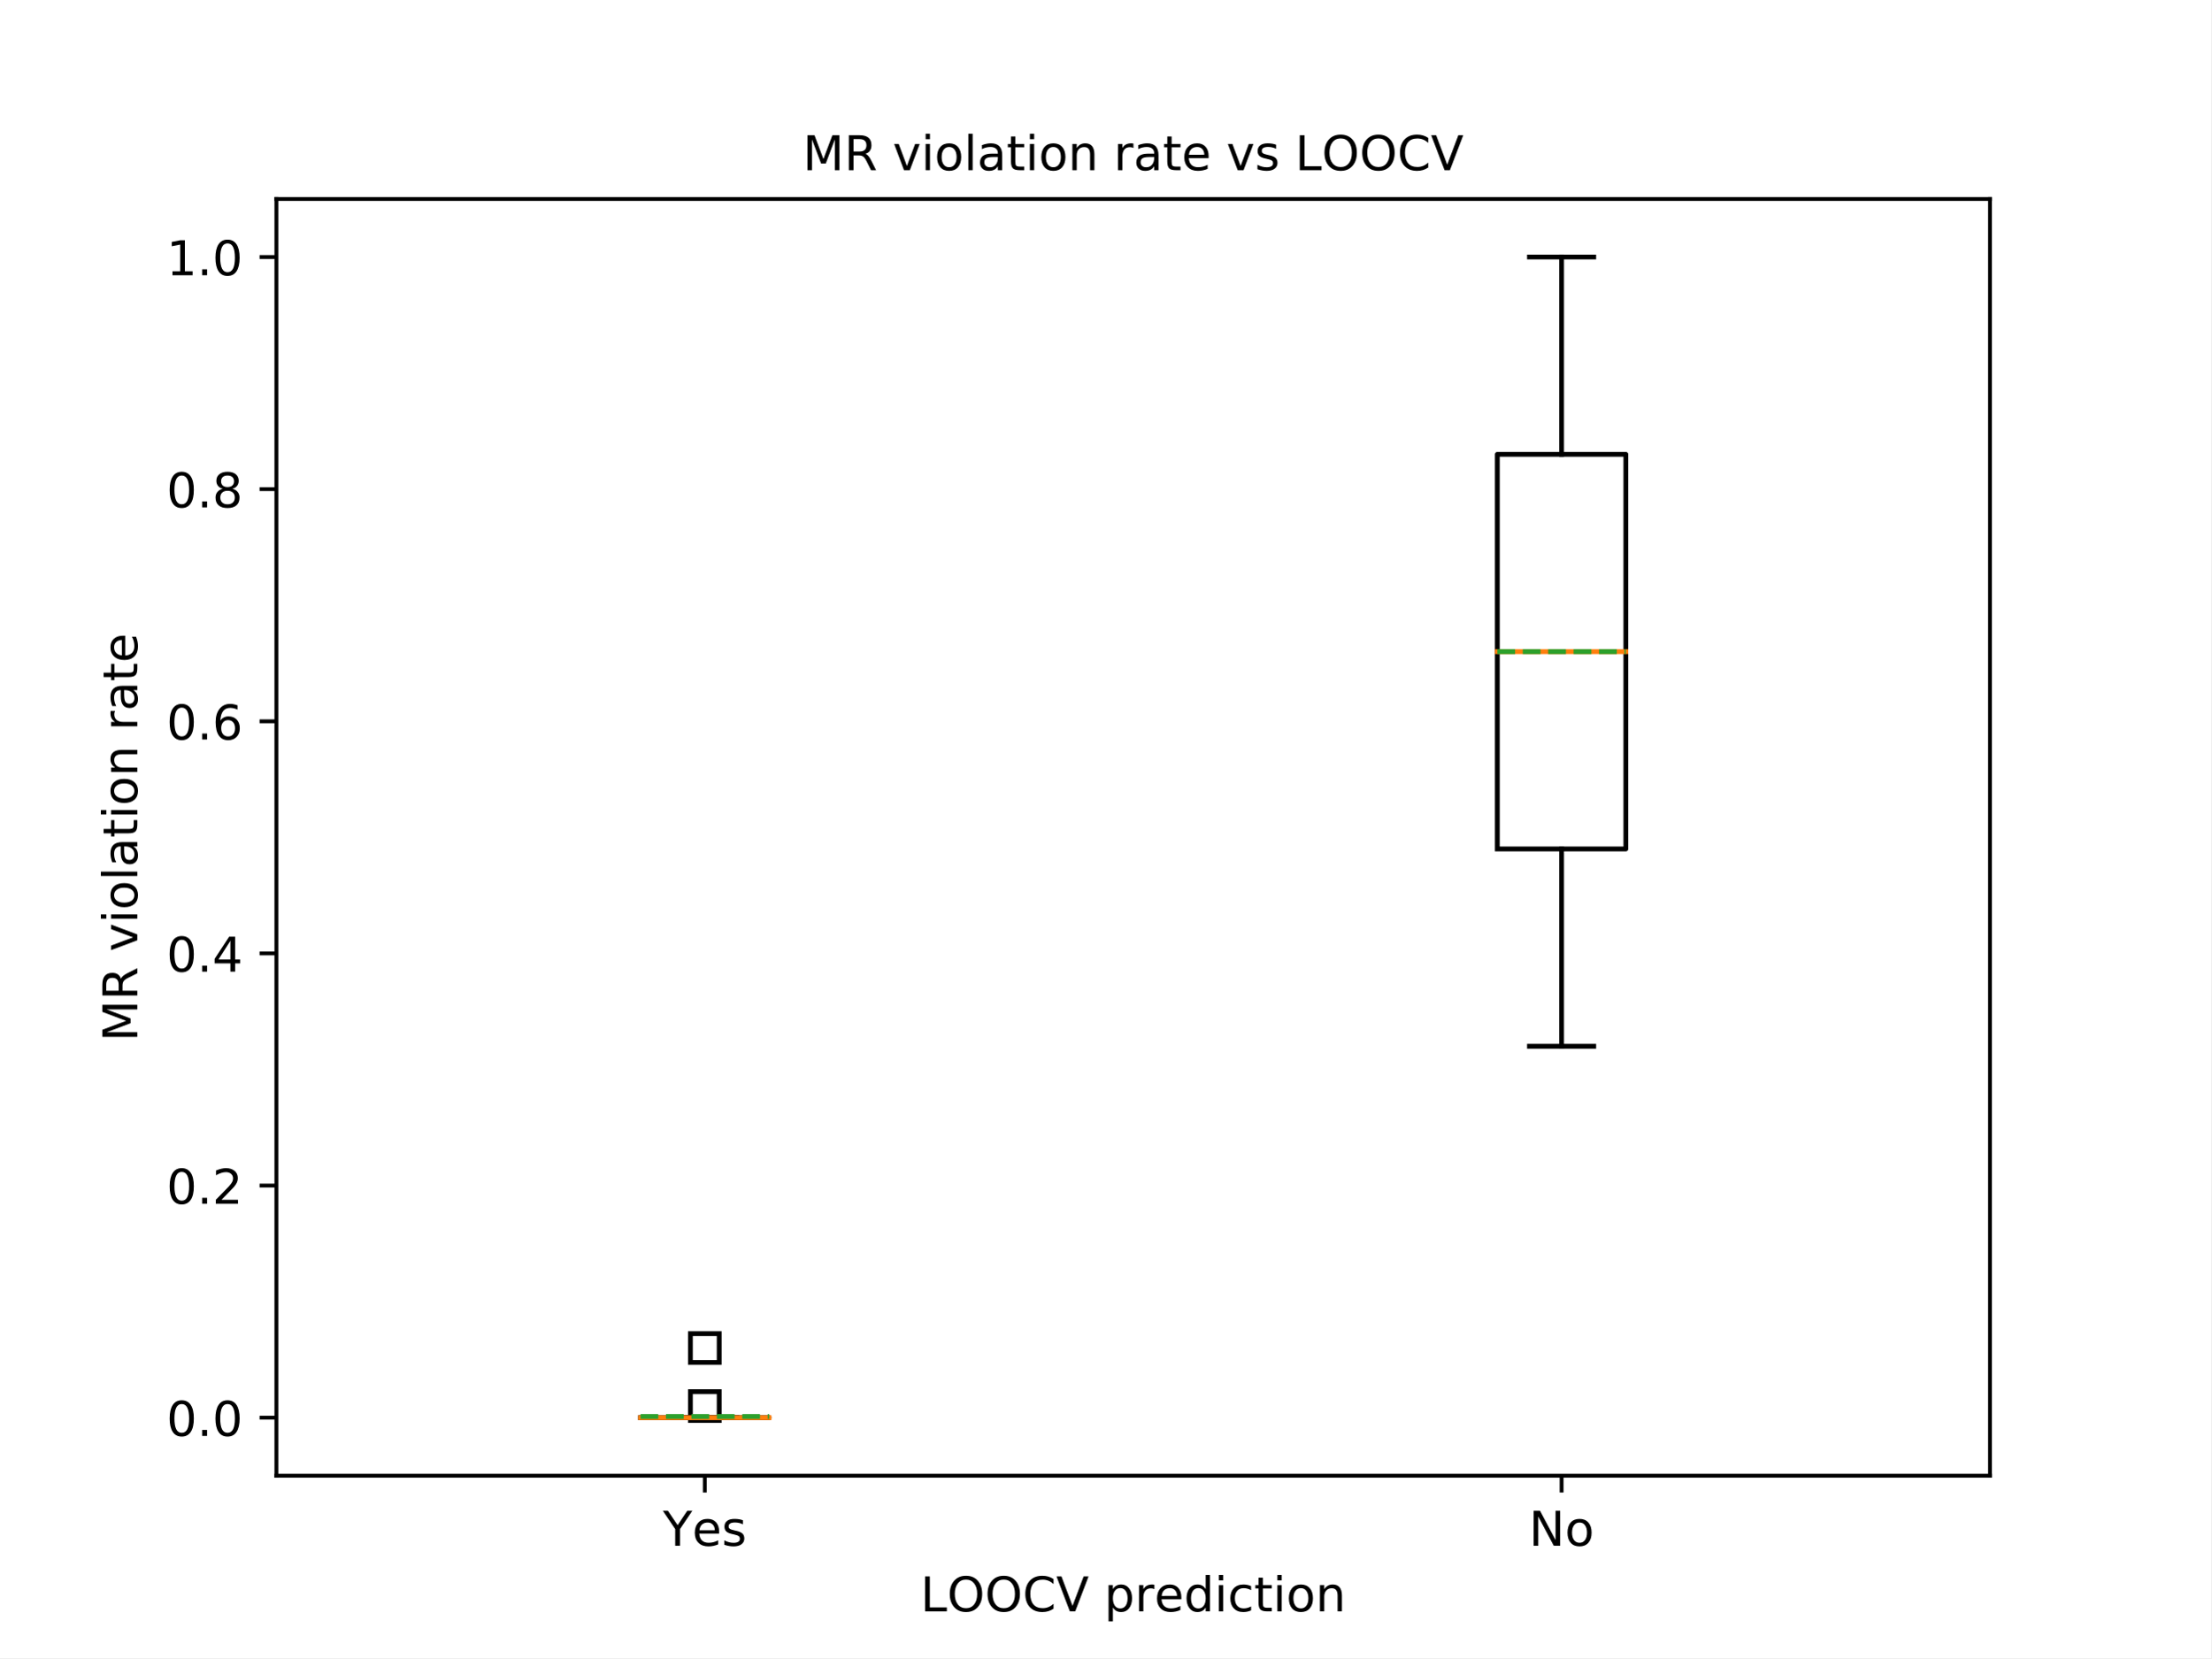
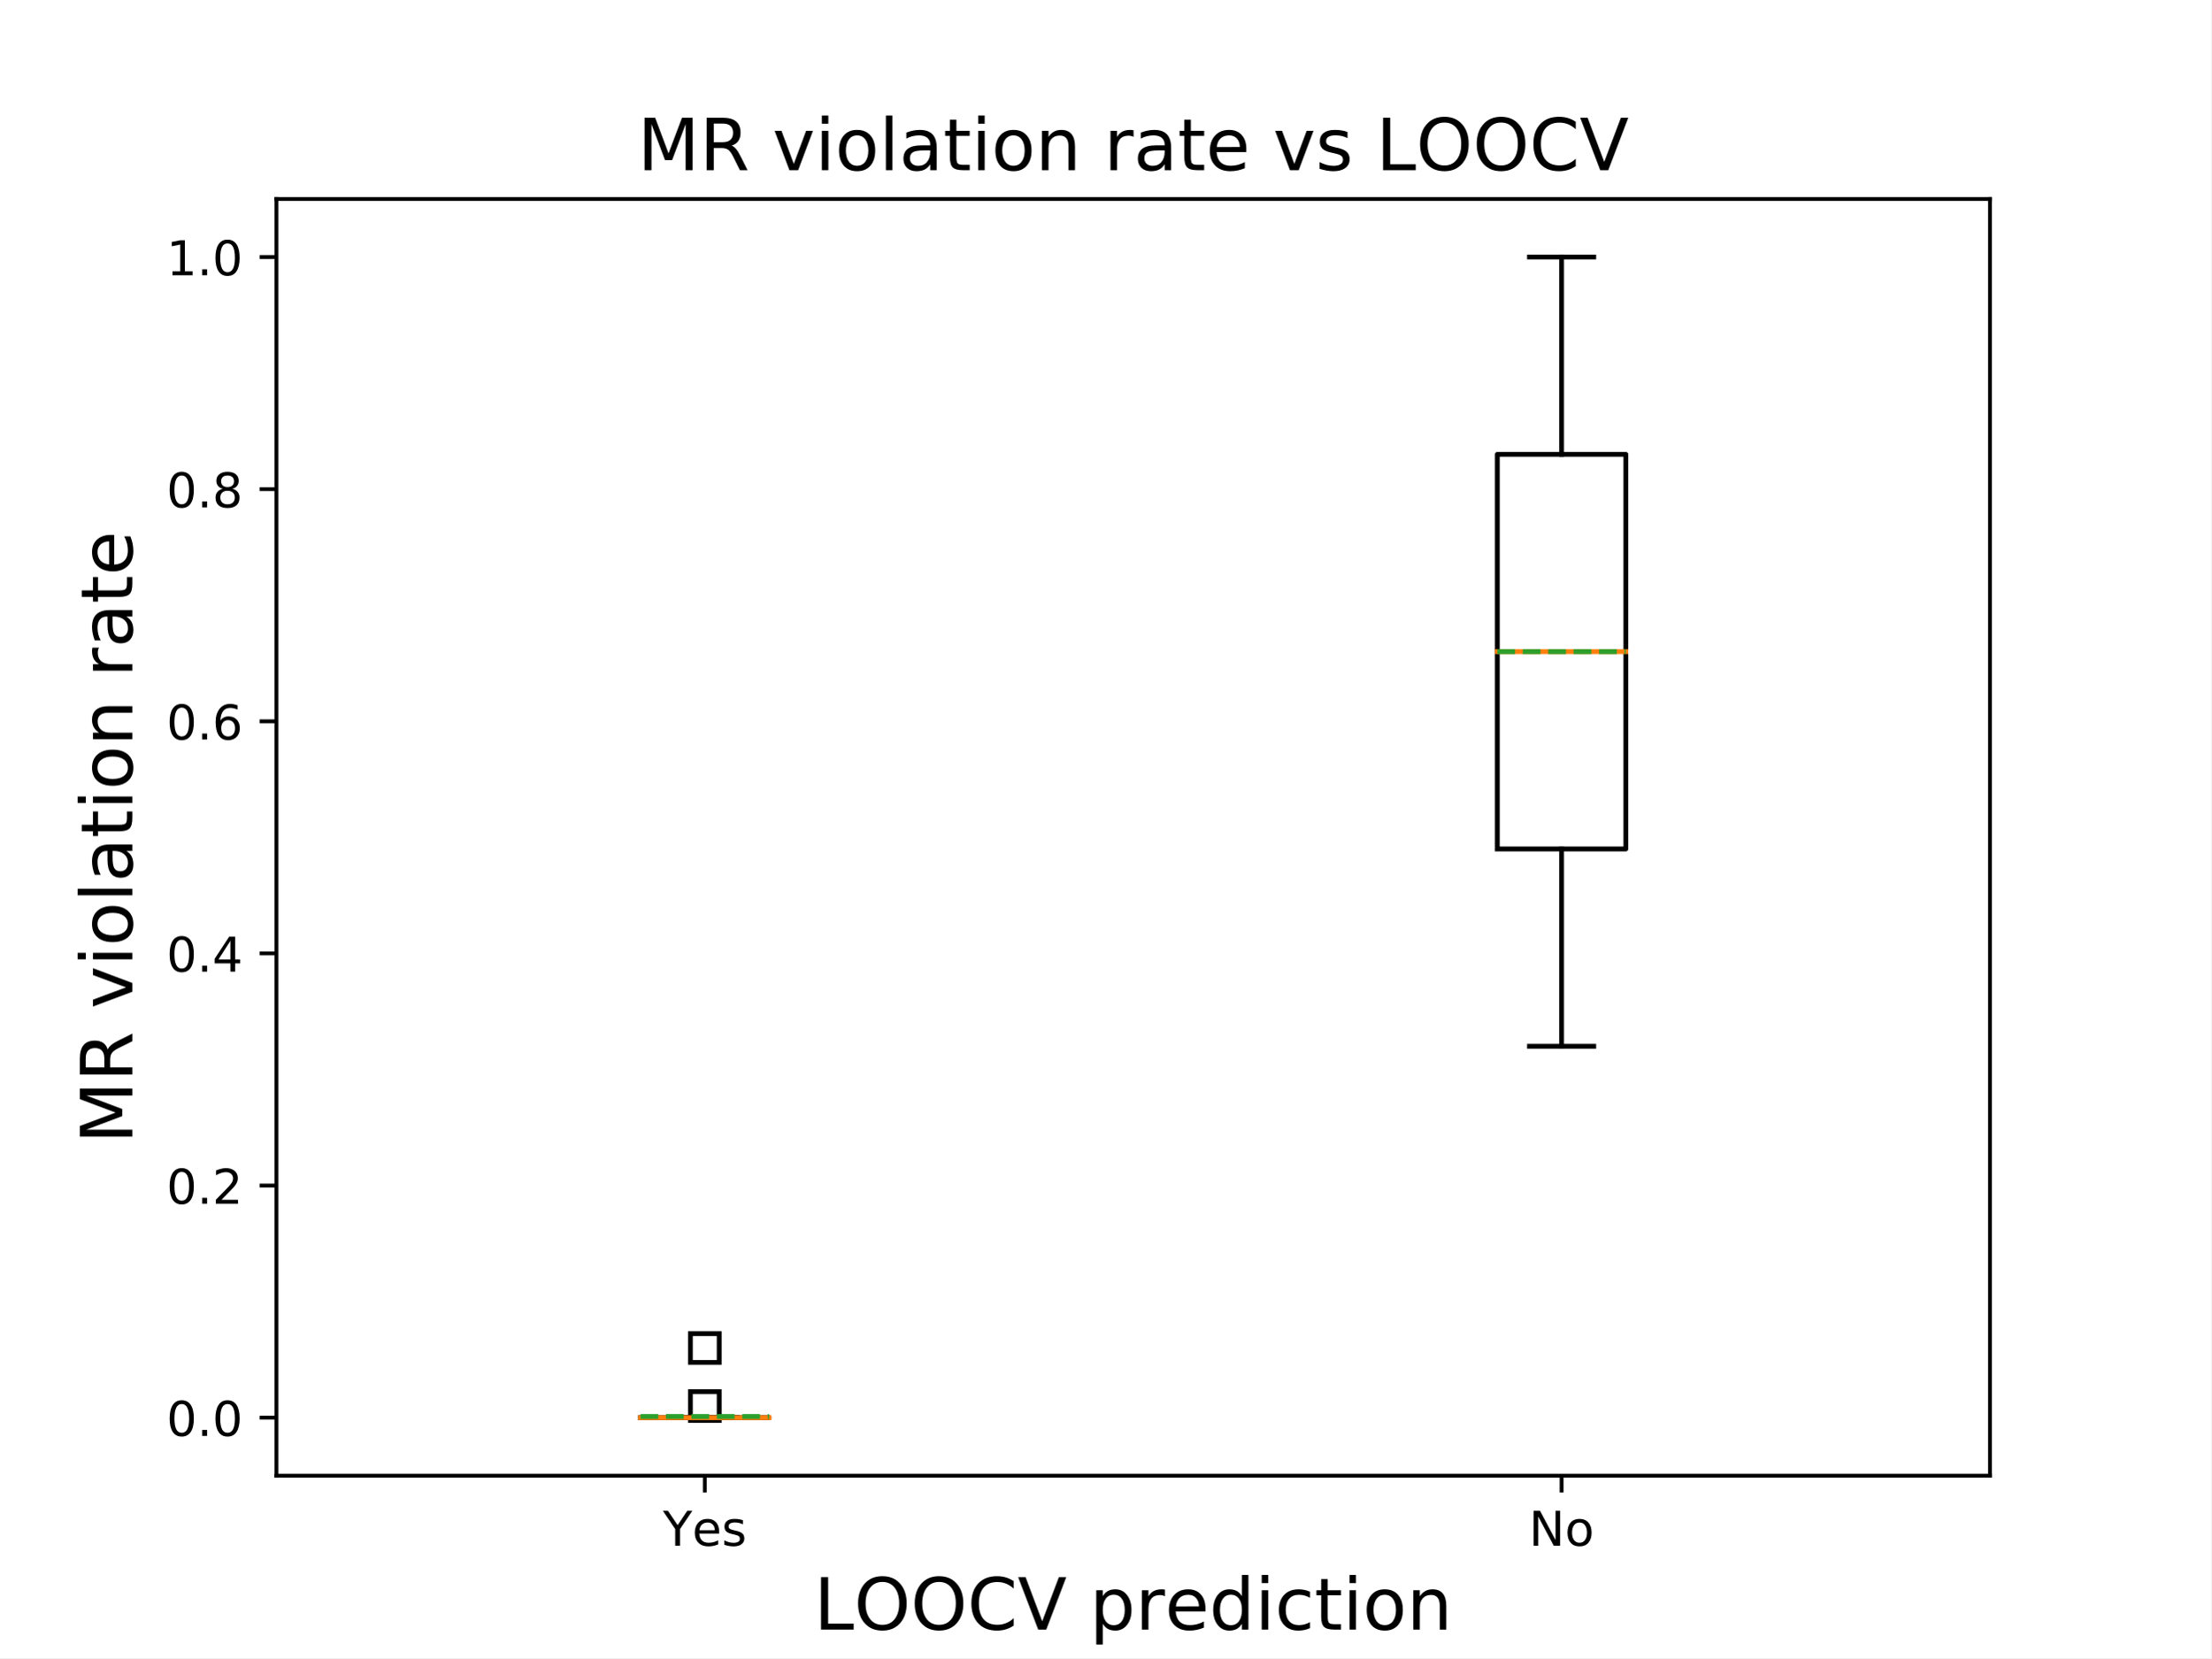
<svg xmlns="http://www.w3.org/2000/svg" xmlns:xlink="http://www.w3.org/1999/xlink" height="345.6pt" version="1.1" viewBox="0 0 460.8 345.6" width="460.8pt">
  <defs>
    <style type="text/css">
*{stroke-linecap:butt;stroke-linejoin:round;}
  </style>
  </defs>
  <g id="figure_1">
    <g id="patch_1">
      <path d="M 0 345.6  L 460.8 345.6  L 460.8 0  L 0 0  z " style="fill:#ffffff;" />
    </g>
    <g id="axes_1">
      <g id="patch_2">
        <path d="M 57.6 307.584  L 414.72 307.584  L 414.72 41.472  L 57.6 41.472  z " style="fill:#ffffff;" />
      </g>
      <g id="matplotlib.axis_1">
        <g id="xtick_1">
          <g id="line2d_1">
            <defs>
-               <path d="M 0 0  L 0 3.5  " id="mff5d4152f6" style="stroke:#000000;stroke-width:0.8;" />
-             </defs>
-             <g>
-               <use style="stroke:#000000;stroke-width:0.8;" x="146.88" xlink:href="#mff5d4152f6" y="307.584" />
+               <path d="M 0 0  L 0 3.5  " id="ma01ebd9121" style="stroke:#000000;stroke-width:0.8;" />
+             </defs>
+             <g>
+               <use style="stroke:#000000;stroke-width:0.8;" x="146.88" xlink:href="#ma01ebd9121" y="307.584" />
            </g>
          </g>
          <g id="text_1">
            <defs>
              <path d="M -0.203 72.906  L 10.406 72.906  L 30.609 42.922  L 50.688 72.906  L 61.281 72.906  L 35.5 34.719  L 35.5 0  L 25.594 0  L 25.594 34.719  z " id="DejaVuSans-89" />
              <path d="M 56.203 29.594  L 56.203 25.203  L 14.891 25.203  Q 15.484 15.922 20.484 11.062  Q 25.484 6.203 34.422 6.203  Q 39.594 6.203 44.453 7.469  Q 49.312 8.734 54.109 11.281  L 54.109 2.781  Q 49.266 0.734 44.188 -0.344  Q 39.109 -1.422 33.891 -1.422  Q 20.797 -1.422 13.156 6.188  Q 5.516 13.812 5.516 26.812  Q 5.516 40.234 12.766 48.109  Q 20.016 56 32.328 56  Q 43.359 56 49.781 48.891  Q 56.203 41.797 56.203 29.594  z M 47.219 32.234  Q 47.125 39.594 43.094 43.984  Q 39.062 48.391 32.422 48.391  Q 24.906 48.391 20.391 44.141  Q 15.875 39.891 15.188 32.172  z " id="DejaVuSans-101" />
              <path d="M 44.281 53.078  L 44.281 44.578  Q 40.484 46.531 36.375 47.5  Q 32.281 48.484 27.875 48.484  Q 21.188 48.484 17.844 46.438  Q 14.5 44.391 14.5 40.281  Q 14.5 37.156 16.891 35.375  Q 19.281 33.594 26.516 31.984  L 29.594 31.297  Q 39.156 29.25 43.188 25.516  Q 47.219 21.781 47.219 15.094  Q 47.219 7.469 41.188 3.016  Q 35.156 -1.422 24.609 -1.422  Q 20.219 -1.422 15.453 -0.562  Q 10.688 0.297 5.422 2  L 5.422 11.281  Q 10.406 8.688 15.234 7.391  Q 20.062 6.109 24.812 6.109  Q 31.156 6.109 34.562 8.281  Q 37.984 10.453 37.984 14.406  Q 37.984 18.062 35.516 20.016  Q 33.062 21.969 24.703 23.781  L 21.578 24.516  Q 13.234 26.266 9.516 29.906  Q 5.812 33.547 5.812 39.891  Q 5.812 47.609 11.281 51.797  Q 16.75 56 26.812 56  Q 31.781 56 36.172 55.266  Q 40.578 54.547 44.281 53.078  z " id="DejaVuSans-115" />
            </defs>
            <g transform="translate(138.155 322.1824)scale(0.1 -0.1)">
              <use xlink:href="#DejaVuSans-89" />
              <use x="60.881" xlink:href="#DejaVuSans-101" />
              <use x="122.404" xlink:href="#DejaVuSans-115" />
            </g>
          </g>
        </g>
        <g id="xtick_2">
          <g id="line2d_2">
            <g>
-               <use style="stroke:#000000;stroke-width:0.8;" x="325.44" xlink:href="#mff5d4152f6" y="307.584" />
+               <use style="stroke:#000000;stroke-width:0.8;" x="325.44" xlink:href="#ma01ebd9121" y="307.584" />
            </g>
          </g>
          <g id="text_2">
            <defs>
              <path d="M 9.812 72.906  L 23.094 72.906  L 55.422 11.922  L 55.422 72.906  L 64.984 72.906  L 64.984 0  L 51.703 0  L 19.391 60.984  L 19.391 0  L 9.812 0  z " id="DejaVuSans-78" />
              <path d="M 30.609 48.391  Q 23.391 48.391 19.188 42.75  Q 14.984 37.109 14.984 27.297  Q 14.984 17.484 19.156 11.844  Q 23.344 6.203 30.609 6.203  Q 37.797 6.203 41.984 11.859  Q 46.188 17.531 46.188 27.297  Q 46.188 37.016 41.984 42.703  Q 37.797 48.391 30.609 48.391  z M 30.609 56  Q 42.328 56 49.016 48.375  Q 55.719 40.766 55.719 27.297  Q 55.719 13.875 49.016 6.219  Q 42.328 -1.422 30.609 -1.422  Q 18.844 -1.422 12.172 6.219  Q 5.516 13.875 5.516 27.297  Q 5.516 40.766 12.172 48.375  Q 18.844 56 30.609 56  z " id="DejaVuSans-111" />
            </defs>
            <g transform="translate(318.64 322.1824)scale(0.1 -0.1)">
              <use xlink:href="#DejaVuSans-78" />
              <use x="74.805" xlink:href="#DejaVuSans-111" />
            </g>
          </g>
        </g>
        <g id="text_3">
          <defs>
            <path d="M 9.812 72.906  L 19.672 72.906  L 19.672 8.297  L 55.172 8.297  L 55.172 0  L 9.812 0  z " id="DejaVuSans-76" />
            <path d="M 39.406 66.219  Q 28.656 66.219 22.328 58.203  Q 16.016 50.203 16.016 36.375  Q 16.016 22.609 22.328 14.594  Q 28.656 6.594 39.406 6.594  Q 50.141 6.594 56.422 14.594  Q 62.703 22.609 62.703 36.375  Q 62.703 50.203 56.422 58.203  Q 50.141 66.219 39.406 66.219  z M 39.406 74.219  Q 54.734 74.219 63.906 63.938  Q 73.094 53.656 73.094 36.375  Q 73.094 19.141 63.906 8.859  Q 54.734 -1.422 39.406 -1.422  Q 24.031 -1.422 14.812 8.828  Q 5.609 19.094 5.609 36.375  Q 5.609 53.656 14.812 63.938  Q 24.031 74.219 39.406 74.219  z " id="DejaVuSans-79" />
            <path d="M 64.406 67.281  L 64.406 56.891  Q 59.422 61.531 53.781 63.812  Q 48.141 66.109 41.797 66.109  Q 29.297 66.109 22.656 58.469  Q 16.016 50.828 16.016 36.375  Q 16.016 21.969 22.656 14.328  Q 29.297 6.688 41.797 6.688  Q 48.141 6.688 53.781 8.984  Q 59.422 11.281 64.406 15.922  L 64.406 5.609  Q 59.234 2.094 53.438 0.328  Q 47.656 -1.422 41.219 -1.422  Q 24.656 -1.422 15.125 8.703  Q 5.609 18.844 5.609 36.375  Q 5.609 53.953 15.125 64.078  Q 24.656 74.219 41.219 74.219  Q 47.75 74.219 53.531 72.484  Q 59.328 70.75 64.406 67.281  z " id="DejaVuSans-67" />
            <path d="M 28.609 0  L 0.781 72.906  L 11.078 72.906  L 34.188 11.531  L 57.328 72.906  L 67.578 72.906  L 39.797 0  z " id="DejaVuSans-86" />
            <path id="DejaVuSans-32" />
            <path d="M 18.109 8.203  L 18.109 -20.797  L 9.078 -20.797  L 9.078 54.688  L 18.109 54.688  L 18.109 46.391  Q 20.953 51.266 25.266 53.625  Q 29.594 56 35.594 56  Q 45.562 56 51.781 48.094  Q 58.016 40.188 58.016 27.297  Q 58.016 14.406 51.781 6.484  Q 45.562 -1.422 35.594 -1.422  Q 29.594 -1.422 25.266 0.953  Q 20.953 3.328 18.109 8.203  z M 48.688 27.297  Q 48.688 37.203 44.609 42.844  Q 40.531 48.484 33.406 48.484  Q 26.266 48.484 22.188 42.844  Q 18.109 37.203 18.109 27.297  Q 18.109 17.391 22.188 11.75  Q 26.266 6.109 33.406 6.109  Q 40.531 6.109 44.609 11.75  Q 48.688 17.391 48.688 27.297  z " id="DejaVuSans-112" />
            <path d="M 41.109 46.297  Q 39.594 47.172 37.812 47.578  Q 36.031 48 33.891 48  Q 26.266 48 22.188 43.047  Q 18.109 38.094 18.109 28.812  L 18.109 0  L 9.078 0  L 9.078 54.688  L 18.109 54.688  L 18.109 46.188  Q 20.953 51.172 25.484 53.578  Q 30.031 56 36.531 56  Q 37.453 56 38.578 55.875  Q 39.703 55.766 41.062 55.516  z " id="DejaVuSans-114" />
            <path d="M 45.406 46.391  L 45.406 75.984  L 54.391 75.984  L 54.391 0  L 45.406 0  L 45.406 8.203  Q 42.578 3.328 38.25 0.953  Q 33.938 -1.422 27.875 -1.422  Q 17.969 -1.422 11.734 6.484  Q 5.516 14.406 5.516 27.297  Q 5.516 40.188 11.734 48.094  Q 17.969 56 27.875 56  Q 33.938 56 38.25 53.625  Q 42.578 51.266 45.406 46.391  z M 14.797 27.297  Q 14.797 17.391 18.875 11.75  Q 22.953 6.109 30.078 6.109  Q 37.203 6.109 41.297 11.75  Q 45.406 17.391 45.406 27.297  Q 45.406 37.203 41.297 42.844  Q 37.203 48.484 30.078 48.484  Q 22.953 48.484 18.875 42.844  Q 14.797 37.203 14.797 27.297  z " id="DejaVuSans-100" />
            <path d="M 9.422 54.688  L 18.406 54.688  L 18.406 0  L 9.422 0  z M 9.422 75.984  L 18.406 75.984  L 18.406 64.594  L 9.422 64.594  z " id="DejaVuSans-105" />
            <path d="M 48.781 52.594  L 48.781 44.188  Q 44.969 46.297 41.141 47.344  Q 37.312 48.391 33.406 48.391  Q 24.656 48.391 19.812 42.844  Q 14.984 37.312 14.984 27.297  Q 14.984 17.281 19.812 11.734  Q 24.656 6.203 33.406 6.203  Q 37.312 6.203 41.141 7.25  Q 44.969 8.297 48.781 10.406  L 48.781 2.094  Q 45.016 0.344 40.984 -0.531  Q 36.969 -1.422 32.422 -1.422  Q 20.062 -1.422 12.781 6.344  Q 5.516 14.109 5.516 27.297  Q 5.516 40.672 12.859 48.328  Q 20.219 56 33.016 56  Q 37.156 56 41.109 55.141  Q 45.062 54.297 48.781 52.594  z " id="DejaVuSans-99" />
            <path d="M 18.312 70.219  L 18.312 54.688  L 36.812 54.688  L 36.812 47.703  L 18.312 47.703  L 18.312 18.016  Q 18.312 11.328 20.141 9.422  Q 21.969 7.516 27.594 7.516  L 36.812 7.516  L 36.812 0  L 27.594 0  Q 17.188 0 13.234 3.875  Q 9.281 7.766 9.281 18.016  L 9.281 47.703  L 2.688 47.703  L 2.688 54.688  L 9.281 54.688  L 9.281 70.219  z " id="DejaVuSans-116" />
            <path d="M 54.891 33.016  L 54.891 0  L 45.906 0  L 45.906 32.719  Q 45.906 40.484 42.875 44.328  Q 39.844 48.188 33.797 48.188  Q 26.516 48.188 22.312 43.547  Q 18.109 38.922 18.109 30.906  L 18.109 0  L 9.078 0  L 9.078 54.688  L 18.109 54.688  L 18.109 46.188  Q 21.344 51.125 25.703 53.562  Q 30.078 56 35.797 56  Q 45.219 56 50.047 50.172  Q 54.891 44.344 54.891 33.016  z " id="DejaVuSans-110" />
          </defs>
-           <g transform="translate(191.8092 335.8606)scale(0.1 -0.1)">
+           <g transform="translate(169.6338 339.6598)scale(0.15 -0.15)">
            <use xlink:href="#DejaVuSans-76" />
            <use x="55.666" xlink:href="#DejaVuSans-79" />
            <use x="134.377" xlink:href="#DejaVuSans-79" />
            <use x="213.088" xlink:href="#DejaVuSans-67" />
            <use x="282.912" xlink:href="#DejaVuSans-86" />
            <use x="351.32" xlink:href="#DejaVuSans-32" />
            <use x="383.107" xlink:href="#DejaVuSans-112" />
            <use x="446.584" xlink:href="#DejaVuSans-114" />
            <use x="487.666" xlink:href="#DejaVuSans-101" />
            <use x="549.189" xlink:href="#DejaVuSans-100" />
            <use x="612.666" xlink:href="#DejaVuSans-105" />
            <use x="640.449" xlink:href="#DejaVuSans-99" />
            <use x="695.43" xlink:href="#DejaVuSans-116" />
            <use x="734.639" xlink:href="#DejaVuSans-105" />
            <use x="762.422" xlink:href="#DejaVuSans-111" />
            <use x="823.604" xlink:href="#DejaVuSans-110" />
          </g>
        </g>
      </g>
      <g id="matplotlib.axis_2">
        <g id="ytick_1">
          <g id="line2d_3">
            <defs>
-               <path d="M 0 0  L -3.5 0  " id="m5fd4491ca5" style="stroke:#000000;stroke-width:0.8;" />
-             </defs>
-             <g>
-               <use style="stroke:#000000;stroke-width:0.8;" x="57.6" xlink:href="#m5fd4491ca5" y="295.488" />
+               <path d="M 0 0  L -3.5 0  " id="m4fba8b028d" style="stroke:#000000;stroke-width:0.8;" />
+             </defs>
+             <g>
+               <use style="stroke:#000000;stroke-width:0.8;" x="57.6" xlink:href="#m4fba8b028d" y="295.488" />
            </g>
          </g>
          <g id="text_4">
            <defs>
              <path d="M 31.781 66.406  Q 24.172 66.406 20.328 58.906  Q 16.5 51.422 16.5 36.375  Q 16.5 21.391 20.328 13.891  Q 24.172 6.391 31.781 6.391  Q 39.453 6.391 43.281 13.891  Q 47.125 21.391 47.125 36.375  Q 47.125 51.422 43.281 58.906  Q 39.453 66.406 31.781 66.406  z M 31.781 74.219  Q 44.047 74.219 50.516 64.516  Q 56.984 54.828 56.984 36.375  Q 56.984 17.969 50.516 8.266  Q 44.047 -1.422 31.781 -1.422  Q 19.531 -1.422 13.062 8.266  Q 6.594 17.969 6.594 36.375  Q 6.594 54.828 13.062 64.516  Q 19.531 74.219 31.781 74.219  z " id="DejaVuSans-48" />
              <path d="M 10.688 12.406  L 21 12.406  L 21 0  L 10.688 0  z " id="DejaVuSans-46" />
            </defs>
            <g transform="translate(34.69687 299.2872)scale(0.1 -0.1)">
              <use xlink:href="#DejaVuSans-48" />
              <use x="63.623" xlink:href="#DejaVuSans-46" />
              <use x="95.41" xlink:href="#DejaVuSans-48" />
            </g>
          </g>
        </g>
        <g id="ytick_2">
          <g id="line2d_4">
            <g>
-               <use style="stroke:#000000;stroke-width:0.8;" x="57.6" xlink:href="#m5fd4491ca5" y="247.104" />
+               <use style="stroke:#000000;stroke-width:0.8;" x="57.6" xlink:href="#m4fba8b028d" y="247.104" />
            </g>
          </g>
          <g id="text_5">
            <defs>
              <path d="M 19.188 8.297  L 53.609 8.297  L 53.609 0  L 7.328 0  L 7.328 8.297  Q 12.938 14.109 22.625 23.891  Q 32.328 33.688 34.812 36.531  Q 39.547 41.844 41.422 45.531  Q 43.312 49.219 43.312 52.781  Q 43.312 58.594 39.234 62.25  Q 35.156 65.922 28.609 65.922  Q 23.969 65.922 18.812 64.312  Q 13.672 62.703 7.812 59.422  L 7.812 69.391  Q 13.766 71.781 18.938 73  Q 24.125 74.219 28.422 74.219  Q 39.75 74.219 46.484 68.547  Q 53.219 62.891 53.219 53.422  Q 53.219 48.922 51.531 44.891  Q 49.859 40.875 45.406 35.406  Q 44.188 33.984 37.641 27.219  Q 31.109 20.453 19.188 8.297  z " id="DejaVuSans-50" />
            </defs>
            <g transform="translate(34.69687 250.9032)scale(0.1 -0.1)">
              <use xlink:href="#DejaVuSans-48" />
              <use x="63.623" xlink:href="#DejaVuSans-46" />
              <use x="95.41" xlink:href="#DejaVuSans-50" />
            </g>
          </g>
        </g>
        <g id="ytick_3">
          <g id="line2d_5">
            <g>
-               <use style="stroke:#000000;stroke-width:0.8;" x="57.6" xlink:href="#m5fd4491ca5" y="198.72" />
+               <use style="stroke:#000000;stroke-width:0.8;" x="57.6" xlink:href="#m4fba8b028d" y="198.72" />
            </g>
          </g>
          <g id="text_6">
            <defs>
              <path d="M 37.797 64.312  L 12.891 25.391  L 37.797 25.391  z M 35.203 72.906  L 47.609 72.906  L 47.609 25.391  L 58.016 25.391  L 58.016 17.188  L 47.609 17.188  L 47.609 0  L 37.797 0  L 37.797 17.188  L 4.891 17.188  L 4.891 26.703  z " id="DejaVuSans-52" />
            </defs>
            <g transform="translate(34.69687 202.5192)scale(0.1 -0.1)">
              <use xlink:href="#DejaVuSans-48" />
              <use x="63.623" xlink:href="#DejaVuSans-46" />
              <use x="95.41" xlink:href="#DejaVuSans-52" />
            </g>
          </g>
        </g>
        <g id="ytick_4">
          <g id="line2d_6">
            <g>
-               <use style="stroke:#000000;stroke-width:0.8;" x="57.6" xlink:href="#m5fd4491ca5" y="150.336" />
+               <use style="stroke:#000000;stroke-width:0.8;" x="57.6" xlink:href="#m4fba8b028d" y="150.336" />
            </g>
          </g>
          <g id="text_7">
            <defs>
              <path d="M 33.016 40.375  Q 26.375 40.375 22.484 35.828  Q 18.609 31.297 18.609 23.391  Q 18.609 15.531 22.484 10.953  Q 26.375 6.391 33.016 6.391  Q 39.656 6.391 43.531 10.953  Q 47.406 15.531 47.406 23.391  Q 47.406 31.297 43.531 35.828  Q 39.656 40.375 33.016 40.375  z M 52.594 71.297  L 52.594 62.312  Q 48.875 64.062 45.094 64.984  Q 41.312 65.922 37.594 65.922  Q 27.828 65.922 22.672 59.328  Q 17.531 52.734 16.797 39.406  Q 19.672 43.656 24.016 45.922  Q 28.375 48.188 33.594 48.188  Q 44.578 48.188 50.953 41.516  Q 57.328 34.859 57.328 23.391  Q 57.328 12.156 50.688 5.359  Q 44.047 -1.422 33.016 -1.422  Q 20.359 -1.422 13.672 8.266  Q 6.984 17.969 6.984 36.375  Q 6.984 53.656 15.188 63.938  Q 23.391 74.219 37.203 74.219  Q 40.922 74.219 44.703 73.484  Q 48.484 72.75 52.594 71.297  z " id="DejaVuSans-54" />
            </defs>
            <g transform="translate(34.69687 154.1352)scale(0.1 -0.1)">
              <use xlink:href="#DejaVuSans-48" />
              <use x="63.623" xlink:href="#DejaVuSans-46" />
              <use x="95.41" xlink:href="#DejaVuSans-54" />
            </g>
          </g>
        </g>
        <g id="ytick_5">
          <g id="line2d_7">
            <g>
-               <use style="stroke:#000000;stroke-width:0.8;" x="57.6" xlink:href="#m5fd4491ca5" y="101.952" />
+               <use style="stroke:#000000;stroke-width:0.8;" x="57.6" xlink:href="#m4fba8b028d" y="101.952" />
            </g>
          </g>
          <g id="text_8">
            <defs>
              <path d="M 31.781 34.625  Q 24.75 34.625 20.719 30.859  Q 16.703 27.094 16.703 20.516  Q 16.703 13.922 20.719 10.156  Q 24.75 6.391 31.781 6.391  Q 38.812 6.391 42.859 10.172  Q 46.922 13.969 46.922 20.516  Q 46.922 27.094 42.891 30.859  Q 38.875 34.625 31.781 34.625  z M 21.922 38.812  Q 15.578 40.375 12.031 44.719  Q 8.5 49.078 8.5 55.328  Q 8.5 64.062 14.719 69.141  Q 20.953 74.219 31.781 74.219  Q 42.672 74.219 48.875 69.141  Q 55.078 64.062 55.078 55.328  Q 55.078 49.078 51.531 44.719  Q 48 40.375 41.703 38.812  Q 48.828 37.156 52.797 32.312  Q 56.781 27.484 56.781 20.516  Q 56.781 9.906 50.312 4.234  Q 43.844 -1.422 31.781 -1.422  Q 19.734 -1.422 13.25 4.234  Q 6.781 9.906 6.781 20.516  Q 6.781 27.484 10.781 32.312  Q 14.797 37.156 21.922 38.812  z M 18.312 54.391  Q 18.312 48.734 21.844 45.562  Q 25.391 42.391 31.781 42.391  Q 38.141 42.391 41.719 45.562  Q 45.312 48.734 45.312 54.391  Q 45.312 60.062 41.719 63.234  Q 38.141 66.406 31.781 66.406  Q 25.391 66.406 21.844 63.234  Q 18.312 60.062 18.312 54.391  z " id="DejaVuSans-56" />
            </defs>
            <g transform="translate(34.69687 105.7512)scale(0.1 -0.1)">
              <use xlink:href="#DejaVuSans-48" />
              <use x="63.623" xlink:href="#DejaVuSans-46" />
              <use x="95.41" xlink:href="#DejaVuSans-56" />
            </g>
          </g>
        </g>
        <g id="ytick_6">
          <g id="line2d_8">
            <g>
-               <use style="stroke:#000000;stroke-width:0.8;" x="57.6" xlink:href="#m5fd4491ca5" y="53.568" />
+               <use style="stroke:#000000;stroke-width:0.8;" x="57.6" xlink:href="#m4fba8b028d" y="53.568" />
            </g>
          </g>
          <g id="text_9">
            <defs>
              <path d="M 12.406 8.297  L 28.516 8.297  L 28.516 63.922  L 10.984 60.406  L 10.984 69.391  L 28.422 72.906  L 38.281 72.906  L 38.281 8.297  L 54.391 8.297  L 54.391 0  L 12.406 0  z " id="DejaVuSans-49" />
            </defs>
            <g transform="translate(34.69687 57.36722)scale(0.1 -0.1)">
              <use xlink:href="#DejaVuSans-49" />
              <use x="63.623" xlink:href="#DejaVuSans-46" />
              <use x="95.41" xlink:href="#DejaVuSans-48" />
            </g>
          </g>
        </g>
        <g id="text_10">
          <defs>
            <path d="M 9.812 72.906  L 24.516 72.906  L 43.109 23.297  L 61.812 72.906  L 76.516 72.906  L 76.516 0  L 66.891 0  L 66.891 64.016  L 48.094 14.016  L 38.188 14.016  L 19.391 64.016  L 19.391 0  L 9.812 0  z " id="DejaVuSans-77" />
            <path d="M 44.391 34.188  Q 47.562 33.109 50.562 29.594  Q 53.562 26.078 56.594 19.922  L 66.609 0  L 56 0  L 46.688 18.703  Q 43.062 26.031 39.672 28.422  Q 36.281 30.812 30.422 30.812  L 19.672 30.812  L 19.672 0  L 9.812 0  L 9.812 72.906  L 32.078 72.906  Q 44.578 72.906 50.734 67.672  Q 56.891 62.453 56.891 51.906  Q 56.891 45.016 53.688 40.469  Q 50.484 35.938 44.391 34.188  z M 19.672 64.797  L 19.672 38.922  L 32.078 38.922  Q 39.203 38.922 42.844 42.219  Q 46.484 45.516 46.484 51.906  Q 46.484 58.297 42.844 61.547  Q 39.203 64.797 32.078 64.797  z " id="DejaVuSans-82" />
            <path d="M 2.984 54.688  L 12.5 54.688  L 29.594 8.797  L 46.688 54.688  L 56.203 54.688  L 35.688 0  L 23.484 0  z " id="DejaVuSans-118" />
            <path d="M 9.422 75.984  L 18.406 75.984  L 18.406 0  L 9.422 0  z " id="DejaVuSans-108" />
            <path d="M 34.281 27.484  Q 23.391 27.484 19.188 25  Q 14.984 22.516 14.984 16.5  Q 14.984 11.719 18.141 8.906  Q 21.297 6.109 26.703 6.109  Q 34.188 6.109 38.703 11.406  Q 43.219 16.703 43.219 25.484  L 43.219 27.484  z M 52.203 31.203  L 52.203 0  L 43.219 0  L 43.219 8.297  Q 40.141 3.328 35.547 0.953  Q 30.953 -1.422 24.312 -1.422  Q 15.922 -1.422 10.953 3.297  Q 6 8.016 6 15.922  Q 6 25.141 12.172 29.828  Q 18.359 34.516 30.609 34.516  L 43.219 34.516  L 43.219 35.406  Q 43.219 41.609 39.141 45  Q 35.062 48.391 27.688 48.391  Q 23 48.391 18.547 47.266  Q 14.109 46.141 10.016 43.891  L 10.016 52.203  Q 14.938 54.109 19.578 55.047  Q 24.219 56 28.609 56  Q 40.484 56 46.344 49.844  Q 52.203 43.703 52.203 31.203  z " id="DejaVuSans-97" />
          </defs>
-           <g transform="translate(28.61719 217.0889)rotate(-90)scale(0.1 -0.1)">
+           <g transform="translate(27.57734 238.3694)rotate(-90)scale(0.15 -0.15)">
            <use xlink:href="#DejaVuSans-77" />
            <use x="86.279" xlink:href="#DejaVuSans-82" />
            <use x="155.762" xlink:href="#DejaVuSans-32" />
            <use x="187.549" xlink:href="#DejaVuSans-118" />
            <use x="246.729" xlink:href="#DejaVuSans-105" />
            <use x="274.512" xlink:href="#DejaVuSans-111" />
            <use x="335.693" xlink:href="#DejaVuSans-108" />
            <use x="363.477" xlink:href="#DejaVuSans-97" />
            <use x="424.756" xlink:href="#DejaVuSans-116" />
            <use x="463.965" xlink:href="#DejaVuSans-105" />
            <use x="491.748" xlink:href="#DejaVuSans-111" />
            <use x="552.93" xlink:href="#DejaVuSans-110" />
            <use x="616.309" xlink:href="#DejaVuSans-32" />
            <use x="648.096" xlink:href="#DejaVuSans-114" />
            <use x="689.209" xlink:href="#DejaVuSans-97" />
            <use x="750.488" xlink:href="#DejaVuSans-116" />
            <use x="789.697" xlink:href="#DejaVuSans-101" />
          </g>
        </g>
      </g>
      <g id="line2d_9">
-         <path clip-path="url(#p568028a91b)" d="M 133.488 295.488  L 160.272 295.488  L 160.272 295.488  L 133.488 295.488  L 133.488 295.488  " style="fill:none;stroke:#000000;stroke-linecap:square;" />
+         <path clip-path="url(#p2905d56f02)" d="M 133.488 295.488  L 160.272 295.488  L 160.272 295.488  L 133.488 295.488  L 133.488 295.488  " style="fill:none;stroke:#000000;stroke-linecap:square;" />
      </g>
      <g id="line2d_10">
-         <path clip-path="url(#p568028a91b)" d="M 146.88 295.488  L 146.88 295.488  " style="fill:none;stroke:#000000;stroke-linecap:square;" />
+         <path clip-path="url(#p2905d56f02)" d="M 146.88 295.488  L 146.88 295.488  " style="fill:none;stroke:#000000;stroke-linecap:square;" />
      </g>
      <g id="line2d_11">
-         <path clip-path="url(#p568028a91b)" d="M 146.88 295.488  L 146.88 295.488  " style="fill:none;stroke:#000000;stroke-linecap:square;" />
+         <path clip-path="url(#p2905d56f02)" d="M 146.88 295.488  L 146.88 295.488  " style="fill:none;stroke:#000000;stroke-linecap:square;" />
      </g>
      <g id="line2d_12">
-         <path clip-path="url(#p568028a91b)" d="M 140.184 295.488  L 153.576 295.488  " style="fill:none;stroke:#000000;stroke-linecap:square;" />
+         <path clip-path="url(#p2905d56f02)" d="M 140.184 295.488  L 153.576 295.488  " style="fill:none;stroke:#000000;stroke-linecap:square;" />
      </g>
      <g id="line2d_13">
-         <path clip-path="url(#p568028a91b)" d="M 140.184 295.488  L 153.576 295.488  " style="fill:none;stroke:#000000;stroke-linecap:square;" />
+         <path clip-path="url(#p2905d56f02)" d="M 140.184 295.488  L 153.576 295.488  " style="fill:none;stroke:#000000;stroke-linecap:square;" />
      </g>
      <g id="line2d_14">
        <defs>
-           <path d="M -3 3  L 3 3  L 3 -3  L -3 -3  z " id="m1665510550" style="stroke:#000000;stroke-linejoin:miter;" />
+           <path d="M -3 3  L 3 3  L 3 -3  L -3 -3  z " id="m890bf894ab" style="stroke:#000000;stroke-linejoin:miter;" />
        </defs>
-         <g clip-path="url(#p568028a91b)">
-           <use style="fill-opacity:0;stroke:#000000;stroke-linejoin:miter;" x="146.88" xlink:href="#m1665510550" y="293.069" />
-           <use style="fill-opacity:0;stroke:#000000;stroke-linejoin:miter;" x="146.88" xlink:href="#m1665510550" y="280.973" />
+         <g clip-path="url(#p2905d56f02)">
+           <use style="fill-opacity:0;stroke:#000000;stroke-linejoin:miter;" x="146.88" xlink:href="#m890bf894ab" y="293.069" />
+           <use style="fill-opacity:0;stroke:#000000;stroke-linejoin:miter;" x="146.88" xlink:href="#m890bf894ab" y="280.973" />
        </g>
      </g>
      <g id="line2d_15">
-         <path clip-path="url(#p568028a91b)" d="M 312.048 176.947  L 338.832 176.947  L 338.832 94.694  L 312.048 94.694  L 312.048 176.947  " style="fill:none;stroke:#000000;stroke-linecap:square;" />
+         <path clip-path="url(#p2905d56f02)" d="M 312.048 176.947  L 338.832 176.947  L 338.832 94.694  L 312.048 94.694  L 312.048 176.947  " style="fill:none;stroke:#000000;stroke-linecap:square;" />
      </g>
      <g id="line2d_16">
-         <path clip-path="url(#p568028a91b)" d="M 325.44 176.947  L 325.44 218.074  " style="fill:none;stroke:#000000;stroke-linecap:square;" />
+         <path clip-path="url(#p2905d56f02)" d="M 325.44 176.947  L 325.44 218.074  " style="fill:none;stroke:#000000;stroke-linecap:square;" />
      </g>
      <g id="line2d_17">
-         <path clip-path="url(#p568028a91b)" d="M 325.44 94.694  L 325.44 53.568  " style="fill:none;stroke:#000000;stroke-linecap:square;" />
+         <path clip-path="url(#p2905d56f02)" d="M 325.44 94.694  L 325.44 53.568  " style="fill:none;stroke:#000000;stroke-linecap:square;" />
      </g>
      <g id="line2d_18">
-         <path clip-path="url(#p568028a91b)" d="M 318.744 218.074  L 332.136 218.074  " style="fill:none;stroke:#000000;stroke-linecap:square;" />
+         <path clip-path="url(#p2905d56f02)" d="M 318.744 218.074  L 332.136 218.074  " style="fill:none;stroke:#000000;stroke-linecap:square;" />
      </g>
      <g id="line2d_19">
-         <path clip-path="url(#p568028a91b)" d="M 318.744 53.568  L 332.136 53.568  " style="fill:none;stroke:#000000;stroke-linecap:square;" />
+         <path clip-path="url(#p2905d56f02)" d="M 318.744 53.568  L 332.136 53.568  " style="fill:none;stroke:#000000;stroke-linecap:square;" />
      </g>
      <g id="line2d_20" />
      <g id="line2d_21">
-         <path clip-path="url(#p568028a91b)" d="M 133.488 295.488  L 160.272 295.488  " style="fill:none;stroke:#ff7f0e;stroke-linecap:square;" />
+         <path clip-path="url(#p2905d56f02)" d="M 133.488 295.488  L 160.272 295.488  " style="fill:none;stroke:#ff7f0e;stroke-linecap:square;" />
      </g>
      <g id="line2d_22">
-         <path clip-path="url(#p568028a91b)" d="M 133.488 295.243  L 160.272 295.243  " style="fill:none;stroke:#2ca02c;stroke-dasharray:3.7,1.6;stroke-dashoffset:0;" />
+         <path clip-path="url(#p2905d56f02)" d="M 133.488 295.243  L 160.272 295.243  " style="fill:none;stroke:#2ca02c;stroke-dasharray:3.7,1.6;stroke-dashoffset:0;" />
      </g>
      <g id="line2d_23">
-         <path clip-path="url(#p568028a91b)" d="M 312.048 135.821  L 338.832 135.821  " style="fill:none;stroke:#ff7f0e;stroke-linecap:square;" />
+         <path clip-path="url(#p2905d56f02)" d="M 312.048 135.821  L 338.832 135.821  " style="fill:none;stroke:#ff7f0e;stroke-linecap:square;" />
      </g>
      <g id="line2d_24">
-         <path clip-path="url(#p568028a91b)" d="M 312.048 135.821  L 338.832 135.821  " style="fill:none;stroke:#2ca02c;stroke-dasharray:3.7,1.6;stroke-dashoffset:0;" />
+         <path clip-path="url(#p2905d56f02)" d="M 312.048 135.821  L 338.832 135.821  " style="fill:none;stroke:#2ca02c;stroke-dasharray:3.7,1.6;stroke-dashoffset:0;" />
      </g>
      <g id="patch_3">
        <path d="M 57.6 307.584  L 57.6 41.472  " style="fill:none;stroke:#000000;stroke-linecap:square;stroke-linejoin:miter;stroke-width:0.8;" />
      </g>
      <g id="patch_4">
        <path d="M 414.72 307.584  L 414.72 41.472  " style="fill:none;stroke:#000000;stroke-linecap:square;stroke-linejoin:miter;stroke-width:0.8;" />
      </g>
      <g id="patch_5">
        <path d="M 57.6 307.584  L 414.72 307.584  " style="fill:none;stroke:#000000;stroke-linecap:square;stroke-linejoin:miter;stroke-width:0.8;" />
      </g>
      <g id="patch_6">
        <path d="M 57.6 41.472  L 414.72 41.472  " style="fill:none;stroke:#000000;stroke-linecap:square;stroke-linejoin:miter;stroke-width:0.8;" />
      </g>
      <g id="text_11">
-         <g transform="translate(167.2897 35.472)scale(0.1 -0.1)">
+         <g transform="translate(132.8545 35.472)scale(0.15 -0.15)">
          <use xlink:href="#DejaVuSans-77" />
          <use x="86.279" xlink:href="#DejaVuSans-82" />
          <use x="155.762" xlink:href="#DejaVuSans-32" />
          <use x="187.549" xlink:href="#DejaVuSans-118" />
          <use x="246.729" xlink:href="#DejaVuSans-105" />
          <use x="274.512" xlink:href="#DejaVuSans-111" />
          <use x="335.693" xlink:href="#DejaVuSans-108" />
          <use x="363.477" xlink:href="#DejaVuSans-97" />
          <use x="424.756" xlink:href="#DejaVuSans-116" />
          <use x="463.965" xlink:href="#DejaVuSans-105" />
          <use x="491.748" xlink:href="#DejaVuSans-111" />
          <use x="552.93" xlink:href="#DejaVuSans-110" />
          <use x="616.309" xlink:href="#DejaVuSans-32" />
          <use x="648.096" xlink:href="#DejaVuSans-114" />
          <use x="689.209" xlink:href="#DejaVuSans-97" />
          <use x="750.488" xlink:href="#DejaVuSans-116" />
          <use x="789.697" xlink:href="#DejaVuSans-101" />
          <use x="851.221" xlink:href="#DejaVuSans-32" />
          <use x="883.008" xlink:href="#DejaVuSans-118" />
          <use x="942.188" xlink:href="#DejaVuSans-115" />
          <use x="994.287" xlink:href="#DejaVuSans-32" />
          <use x="1026.074" xlink:href="#DejaVuSans-76" />
          <use x="1081.74" xlink:href="#DejaVuSans-79" />
          <use x="1160.451" xlink:href="#DejaVuSans-79" />
          <use x="1239.162" xlink:href="#DejaVuSans-67" />
          <use x="1308.986" xlink:href="#DejaVuSans-86" />
        </g>
      </g>
    </g>
  </g>
  <defs>
-     <clipPath id="p568028a91b">
+     <clipPath id="p2905d56f02">
      <rect height="266.112" width="357.12" x="57.6" y="41.472" />
    </clipPath>
  </defs>
</svg>
